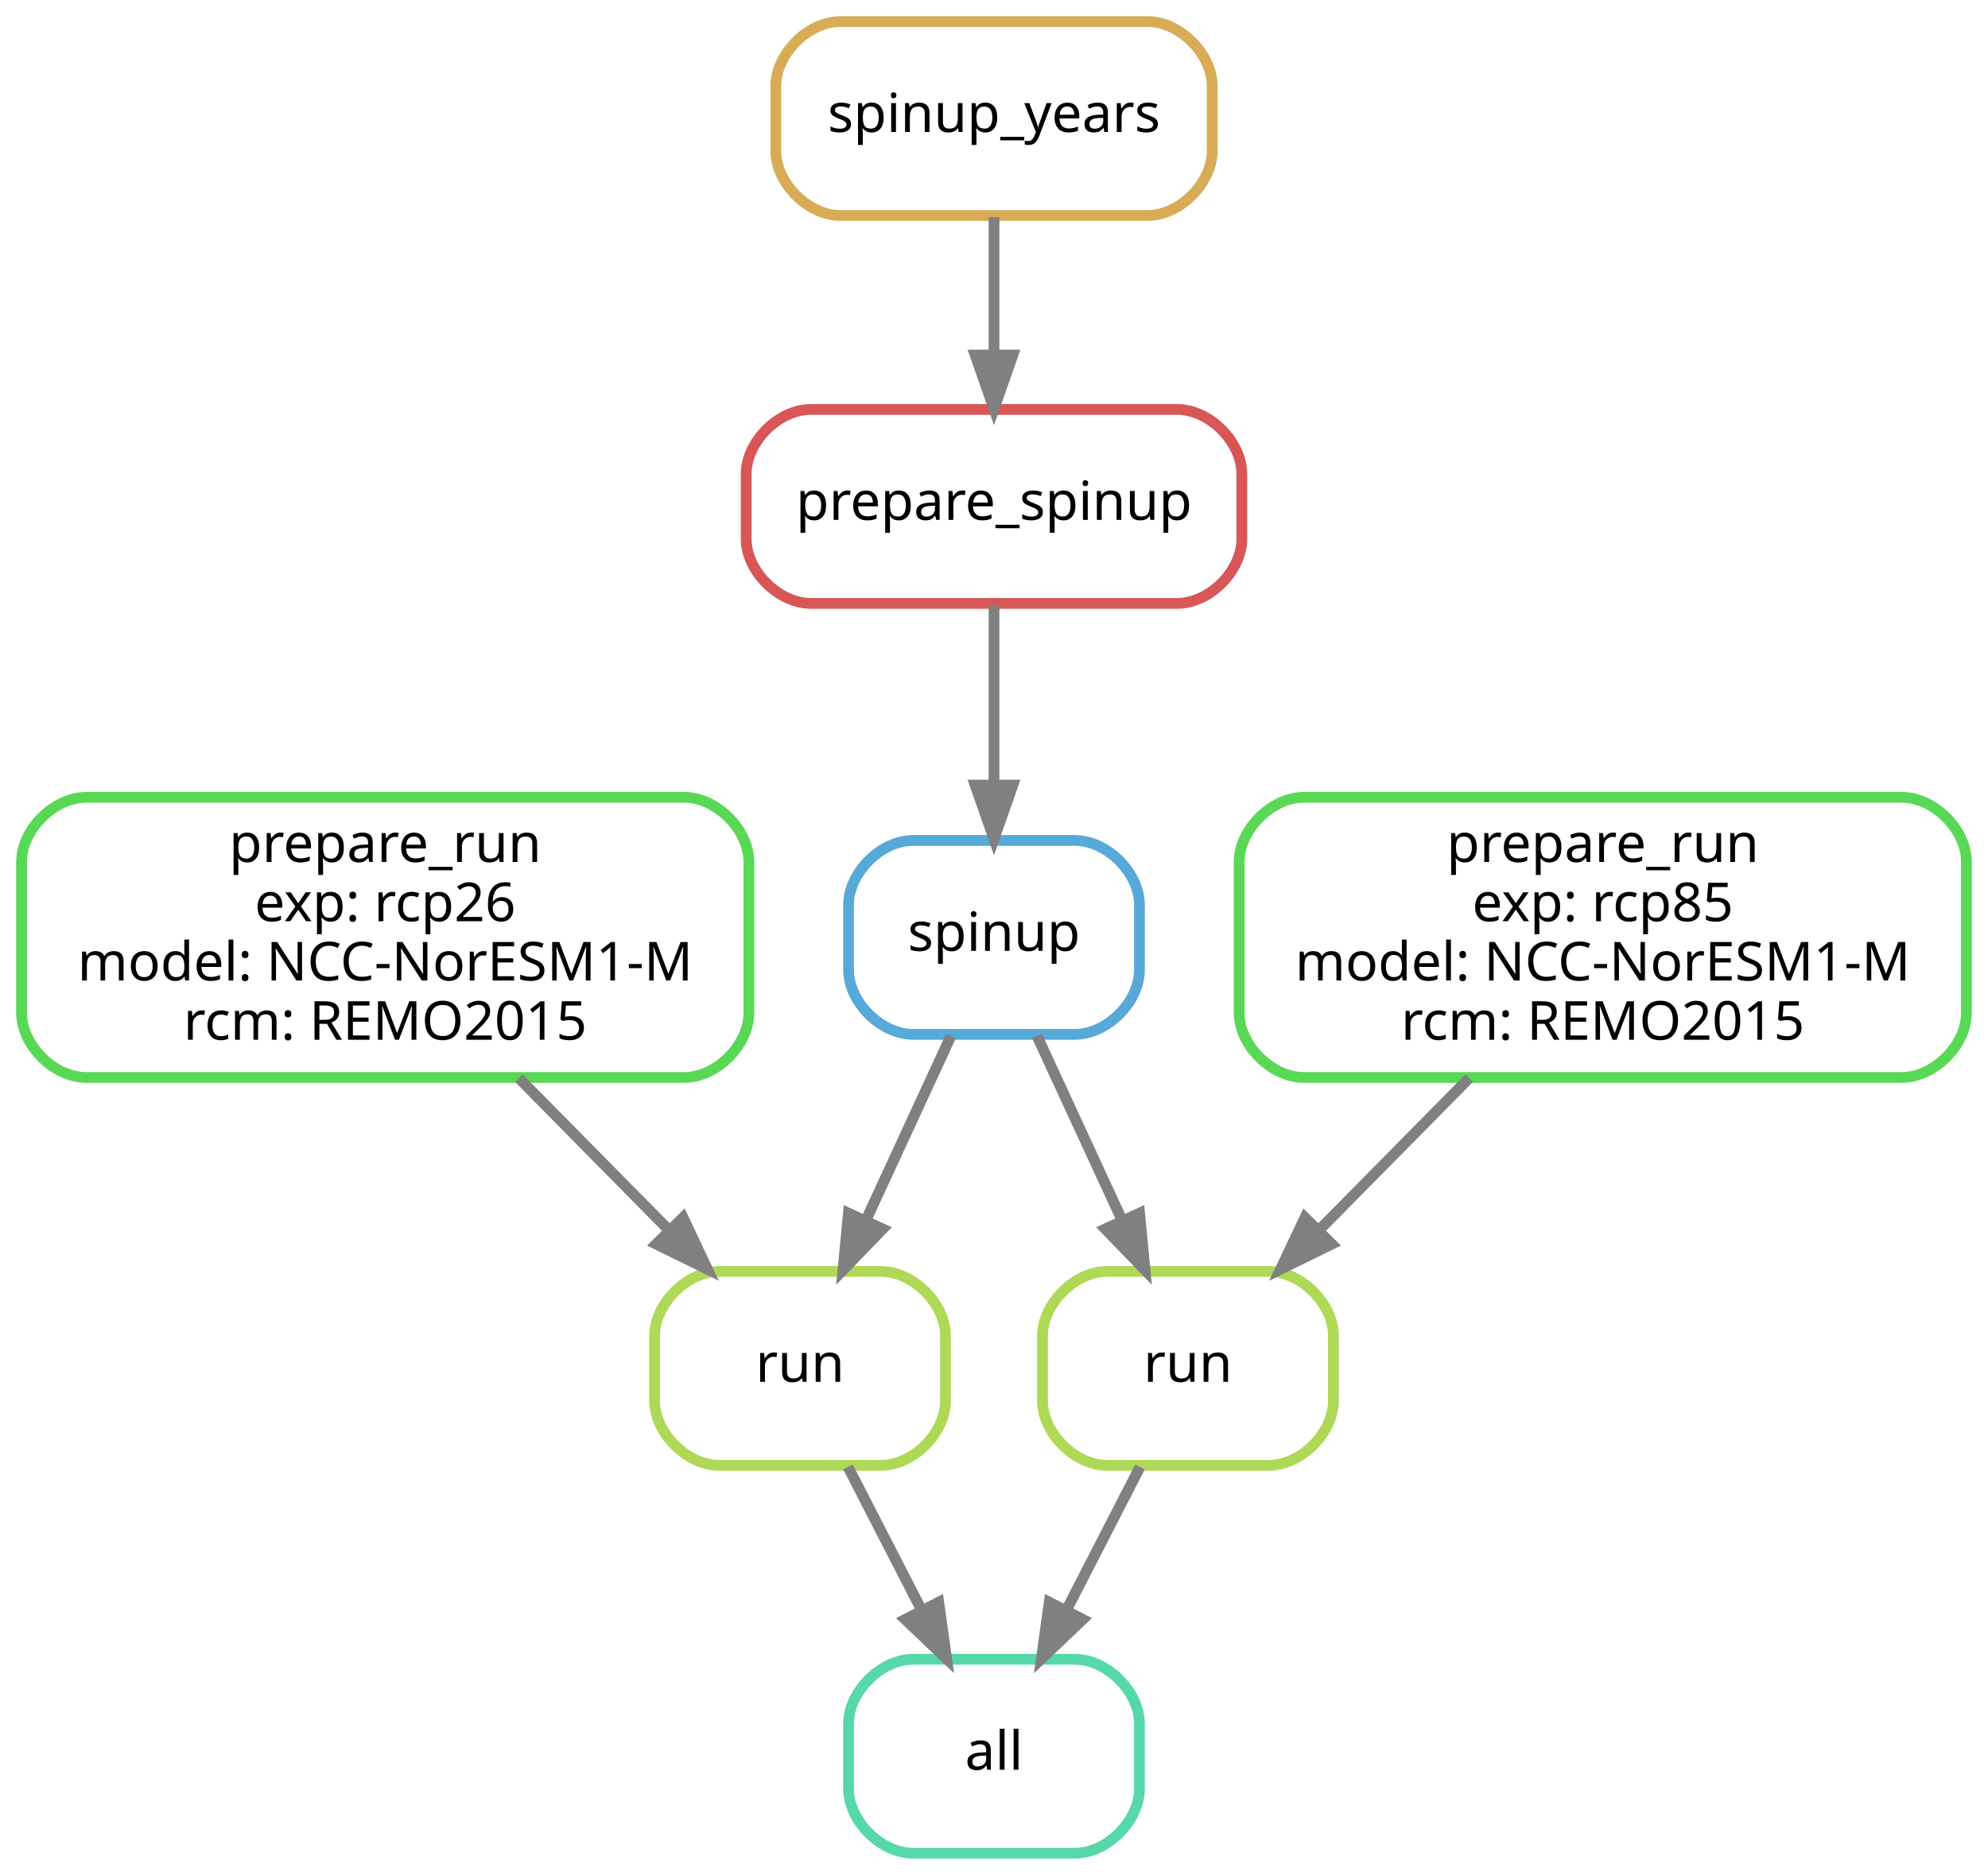
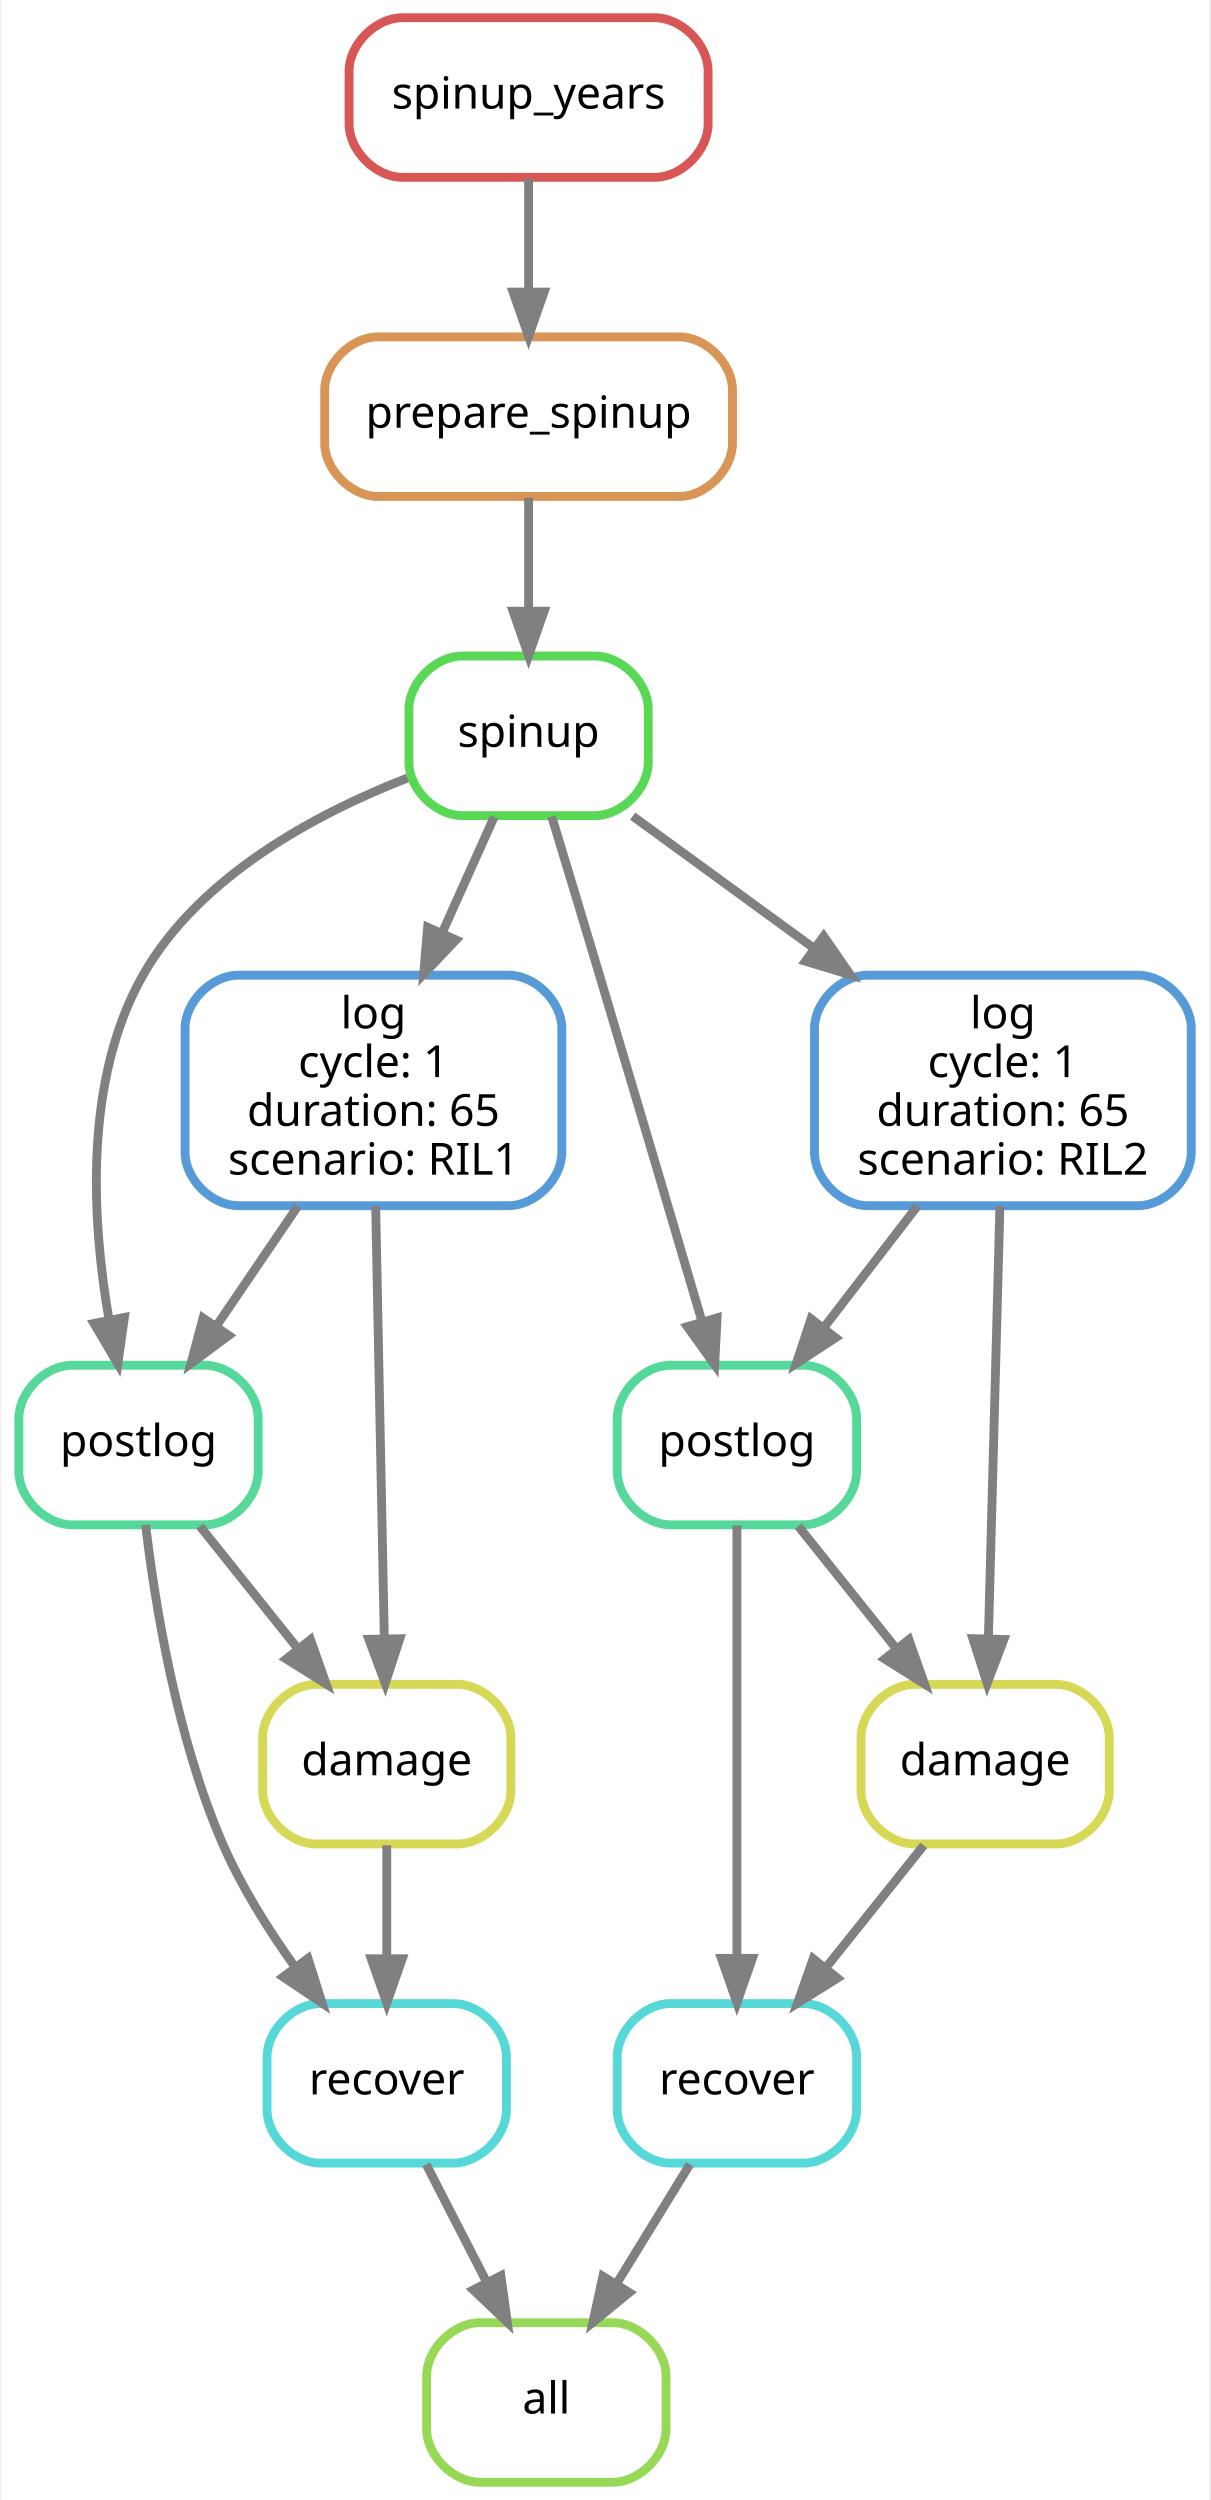
- <svg xmlns="http://www.w3.org/2000/svg" width="369pt" height="348pt" viewBox="0.00 0.00 369.00 348.00">
-   <g id="graph0" class="graph" transform="scale(1 1) rotate(0) translate(4 344)">
-     <polygon fill="white" stroke="transparent" points="-4,4 -4,-344 365,-344 365,4 -4,4" />
+ <svg xmlns="http://www.w3.org/2000/svg" width="273pt" height="564pt" viewBox="0.00 0.00 272.50 564.00">
+   <g id="graph0" class="graph" transform="scale(1 1) rotate(0) translate(4 560)">
+     <polygon fill="white" stroke="transparent" points="-4,4 -4,-560 268.5,-560 268.5,4 -4,4" />
    <g id="node1" class="node">
-       <path fill="none" stroke="#56d8a9" stroke-width="2" d="M195.5,-36C195.5,-36 165.5,-36 165.5,-36 159.5,-36 153.5,-30 153.5,-24 153.5,-24 153.5,-12 153.5,-12 153.5,-6 159.5,0 165.5,0 165.5,0 195.5,0 195.5,0 201.5,0 207.5,-6 207.5,-12 207.5,-12 207.5,-24 207.5,-24 207.5,-30 201.5,-36 195.5,-36" />
-       <text text-anchor="middle" x="180.5" y="-15.5" font-family="sans" font-size="10.00">all</text>
+       <path fill="none" stroke="#97d856" stroke-width="2" d="M134,-36C134,-36 104,-36 104,-36 98,-36 92,-30 92,-24 92,-24 92,-12 92,-12 92,-6 98,0 104,0 104,0 134,0 134,0 140,0 146,-6 146,-12 146,-12 146,-24 146,-24 146,-30 140,-36 134,-36" />
+       <text text-anchor="middle" x="119" y="-15.5" font-family="sans" font-size="10.00">all</text>
    </g>
    <g id="node2" class="node">
-       <path fill="none" stroke="#afd856" stroke-width="2" d="M159.5,-108C159.5,-108 129.5,-108 129.5,-108 123.5,-108 117.5,-102 117.5,-96 117.5,-96 117.5,-84 117.5,-84 117.5,-78 123.5,-72 129.5,-72 129.5,-72 159.5,-72 159.5,-72 165.5,-72 171.5,-78 171.5,-84 171.5,-84 171.5,-96 171.5,-96 171.5,-102 165.5,-108 159.5,-108" />
-       <text text-anchor="middle" x="144.5" y="-87.5" font-family="sans" font-size="10.00">run</text>
+       <path fill="none" stroke="#56d8d8" stroke-width="2" d="M98,-108C98,-108 68,-108 68,-108 62,-108 56,-102 56,-96 56,-96 56,-84 56,-84 56,-78 62,-72 68,-72 68,-72 98,-72 98,-72 104,-72 110,-78 110,-84 110,-84 110,-96 110,-96 110,-102 104,-108 98,-108" />
+       <text text-anchor="middle" x="83" y="-87.5" font-family="sans" font-size="10.00">recover</text>
    </g>
    <g id="edge1" class="edge">
-       <path fill="none" stroke="grey" stroke-width="2" d="M153.4,-71.7C157.5,-63.73 162.45,-54.1 166.99,-45.26" />
-       <polygon fill="grey" stroke="grey" stroke-width="2" points="170.24,-46.6 171.7,-36.1 164.02,-43.4 170.24,-46.6" />
+       <path fill="none" stroke="grey" stroke-width="2" d="M91.9,-71.7C96,-63.73 100.95,-54.1 105.49,-45.26" />
+       <polygon fill="grey" stroke="grey" stroke-width="2" points="108.74,-46.6 110.2,-36.1 102.52,-43.4 108.74,-46.6" />
    </g>
    <g id="node3" class="node">
-       <path fill="none" stroke="#59d856" stroke-width="2" d="M123,-196C123,-196 12,-196 12,-196 6,-196 0,-190 0,-184 0,-184 0,-156 0,-156 0,-150 6,-144 12,-144 12,-144 123,-144 123,-144 129,-144 135,-150 135,-156 135,-156 135,-184 135,-184 135,-190 129,-196 123,-196" />
-       <text text-anchor="middle" x="67.5" y="-184" font-family="sans" font-size="10.00">prepare_run</text>
-       <text text-anchor="middle" x="67.5" y="-173" font-family="sans" font-size="10.00">exp: rcp26</text>
-       <text text-anchor="middle" x="67.5" y="-162" font-family="sans" font-size="10.00">model: NCC-NorESM1-M</text>
-       <text text-anchor="middle" x="67.5" y="-151" font-family="sans" font-size="10.00">rcm: REMO2015</text>
+       <path fill="none" stroke="#56d89a" stroke-width="2" d="M42,-252C42,-252 12,-252 12,-252 6,-252 0,-246 0,-240 0,-240 0,-228 0,-228 0,-222 6,-216 12,-216 12,-216 42,-216 42,-216 48,-216 54,-222 54,-228 54,-228 54,-240 54,-240 54,-246 48,-252 42,-252" />
+       <text text-anchor="middle" x="27" y="-231.5" font-family="sans" font-size="10.00">postlog</text>
    </g>
    <g id="edge3" class="edge">
-       <path fill="none" stroke="grey" stroke-width="2" d="M92.29,-143.89C101.22,-134.84 111.28,-124.65 120.17,-115.65" />
-       <polygon fill="grey" stroke="grey" stroke-width="2" points="122.78,-117.99 127.31,-108.41 117.8,-113.07 122.78,-117.99" />
+       <path fill="none" stroke="grey" stroke-width="2" d="M28.6,-215.99C30.78,-197.61 35.67,-167.76 46,-144 50.18,-134.38 56.25,-124.71 62.26,-116.32" />
+       <polygon fill="grey" stroke="grey" stroke-width="2" points="65.23,-118.19 68.43,-108.09 59.63,-113.99 65.23,-118.19" />
+     </g>
+     <g id="node8" class="node">
+       <path fill="none" stroke="#d6d856" stroke-width="2" d="M99,-180C99,-180 67,-180 67,-180 61,-180 55,-174 55,-168 55,-168 55,-156 55,-156 55,-150 61,-144 67,-144 67,-144 99,-144 99,-144 105,-144 111,-150 111,-156 111,-156 111,-168 111,-168 111,-174 105,-180 99,-180" />
+       <text text-anchor="middle" x="83" y="-159.5" font-family="sans" font-size="10.00">damage</text>
+     </g>
+     <g id="edge11" class="edge">
+       <path fill="none" stroke="grey" stroke-width="2" d="M40.84,-215.7C47.49,-207.39 55.58,-197.28 62.89,-188.14" />
+       <polygon fill="grey" stroke="grey" stroke-width="2" points="65.8,-190.1 69.32,-180.1 60.34,-185.73 65.8,-190.1" />
    </g>
    <g id="node4" class="node">
-       <path fill="none" stroke="#56a9d8" stroke-width="2" d="M195.5,-188C195.5,-188 165.5,-188 165.5,-188 159.5,-188 153.5,-182 153.5,-176 153.5,-176 153.5,-164 153.5,-164 153.5,-158 159.5,-152 165.5,-152 165.5,-152 195.5,-152 195.5,-152 201.5,-152 207.5,-158 207.5,-164 207.5,-164 207.5,-176 207.5,-176 207.5,-182 201.5,-188 195.5,-188" />
-       <text text-anchor="middle" x="180.5" y="-167.5" font-family="sans" font-size="10.00">spinup</text>
+       <path fill="none" stroke="#59d856" stroke-width="2" d="M130,-412C130,-412 100,-412 100,-412 94,-412 88,-406 88,-400 88,-400 88,-388 88,-388 88,-382 94,-376 100,-376 100,-376 130,-376 130,-376 136,-376 142,-382 142,-388 142,-388 142,-400 142,-400 142,-406 136,-412 130,-412" />
+       <text text-anchor="middle" x="115" y="-391.5" font-family="sans" font-size="10.00">spinup</text>
+     </g>
+     <g id="edge5" class="edge">
+       <path fill="none" stroke="grey" stroke-width="2" d="M87.68,-384.49C67.26,-376.53 40.75,-362.45 28,-340 14.55,-316.33 16.46,-284.54 20.37,-262.16" />
+       <polygon fill="grey" stroke="grey" stroke-width="2" points="23.82,-262.8 22.33,-252.31 16.95,-261.43 23.82,-262.8" />
+     </g>
+     <g id="node7" class="node">
+       <path fill="none" stroke="#569ad8" stroke-width="2" d="M110.5,-340C110.5,-340 49.5,-340 49.5,-340 43.5,-340 37.5,-334 37.5,-328 37.5,-328 37.5,-300 37.5,-300 37.5,-294 43.5,-288 49.5,-288 49.5,-288 110.5,-288 110.5,-288 116.5,-288 122.5,-294 122.5,-300 122.5,-300 122.5,-328 122.5,-328 122.5,-334 116.5,-340 110.5,-340" />
+       <text text-anchor="middle" x="80" y="-328" font-family="sans" font-size="10.00">log</text>
+       <text text-anchor="middle" x="80" y="-317" font-family="sans" font-size="10.00">cycle: 1</text>
+       <text text-anchor="middle" x="80" y="-306" font-family="sans" font-size="10.00">duration: 65</text>
+       <text text-anchor="middle" x="80" y="-295" font-family="sans" font-size="10.00">scenario: RIL1</text>
+     </g>
+     <g id="edge9" class="edge">
+       <path fill="none" stroke="grey" stroke-width="2" d="M107.23,-375.69C103.76,-367.96 99.55,-358.57 95.48,-349.5" />
+       <polygon fill="grey" stroke="grey" stroke-width="2" points="98.62,-347.95 91.33,-340.26 92.23,-350.81 98.62,-347.95" />
+     </g>
+     <g id="node10" class="node">
+       <path fill="none" stroke="#56d89a" stroke-width="2" d="M177,-252C177,-252 147,-252 147,-252 141,-252 135,-246 135,-240 135,-240 135,-228 135,-228 135,-222 141,-216 147,-216 147,-216 177,-216 177,-216 183,-216 189,-222 189,-228 189,-228 189,-240 189,-240 189,-246 183,-252 177,-252" />
+       <text text-anchor="middle" x="162" y="-231.5" font-family="sans" font-size="10.00">postlog</text>
+     </g>
+     <g id="edge14" class="edge">
+       <path fill="none" stroke="grey" stroke-width="2" d="M120.21,-375.82C123.36,-365.45 127.43,-351.97 131,-340 138.94,-313.39 147.92,-282.96 154.16,-261.73" />
+       <polygon fill="grey" stroke="grey" stroke-width="2" points="157.52,-262.69 156.98,-252.11 150.81,-260.71 157.52,-262.69" />
+     </g>
+     <g id="node11" class="node">
+       <path fill="none" stroke="#569ad8" stroke-width="2" d="M252.5,-340C252.5,-340 191.5,-340 191.5,-340 185.5,-340 179.5,-334 179.5,-328 179.5,-328 179.5,-300 179.5,-300 179.5,-294 185.5,-288 191.5,-288 191.5,-288 252.5,-288 252.5,-288 258.5,-288 264.5,-294 264.5,-300 264.5,-300 264.5,-328 264.5,-328 264.5,-334 258.5,-340 252.5,-340" />
+       <text text-anchor="middle" x="222" y="-328" font-family="sans" font-size="10.00">log</text>
+       <text text-anchor="middle" x="222" y="-317" font-family="sans" font-size="10.00">cycle: 1</text>
+       <text text-anchor="middle" x="222" y="-306" font-family="sans" font-size="10.00">duration: 65</text>
+       <text text-anchor="middle" x="222" y="-295" font-family="sans" font-size="10.00">scenario: RIL2</text>
+     </g>
+     <g id="edge16" class="edge">
+       <path fill="none" stroke="grey" stroke-width="2" d="M138.48,-375.88C150.4,-367.19 165.26,-356.36 179.13,-346.25" />
+       <polygon fill="grey" stroke="grey" stroke-width="2" points="181.58,-348.79 187.6,-340.07 177.46,-343.14 181.58,-348.79" />
+     </g>
+     <g id="node5" class="node">
+       <path fill="none" stroke="#d89556" stroke-width="2" d="M149,-484C149,-484 81,-484 81,-484 75,-484 69,-478 69,-472 69,-472 69,-460 69,-460 69,-454 75,-448 81,-448 81,-448 149,-448 149,-448 155,-448 161,-454 161,-460 161,-460 161,-472 161,-472 161,-478 155,-484 149,-484" />
+       <text text-anchor="middle" x="115" y="-463.5" font-family="sans" font-size="10.00">prepare_spinup</text>
+     </g>
+     <g id="edge7" class="edge">
+       <path fill="none" stroke="grey" stroke-width="2" d="M115,-447.7C115,-439.98 115,-430.71 115,-422.11" />
+       <polygon fill="grey" stroke="grey" stroke-width="2" points="118.5,-422.1 115,-412.1 111.5,-422.1 118.5,-422.1" />
+     </g>
+     <g id="node6" class="node">
+       <path fill="none" stroke="#d85656" stroke-width="2" d="M143.5,-556C143.5,-556 86.5,-556 86.5,-556 80.5,-556 74.5,-550 74.5,-544 74.5,-544 74.5,-532 74.5,-532 74.5,-526 80.5,-520 86.5,-520 86.5,-520 143.5,-520 143.5,-520 149.5,-520 155.5,-526 155.5,-532 155.5,-532 155.5,-544 155.5,-544 155.5,-550 149.5,-556 143.5,-556" />
+       <text text-anchor="middle" x="115" y="-535.5" font-family="sans" font-size="10.00">spinup_years</text>
+     </g>
+     <g id="edge8" class="edge">
+       <path fill="none" stroke="grey" stroke-width="2" d="M115,-519.7C115,-511.98 115,-502.71 115,-494.11" />
+       <polygon fill="grey" stroke="grey" stroke-width="2" points="118.5,-494.1 115,-484.1 111.5,-494.1 118.5,-494.1" />
+     </g>
+     <g id="edge6" class="edge">
+       <path fill="none" stroke="grey" stroke-width="2" d="M62.94,-287.89C57.04,-279.21 50.42,-269.47 44.48,-260.73" />
+       <polygon fill="grey" stroke="grey" stroke-width="2" points="47.35,-258.71 38.83,-252.41 41.56,-262.65 47.35,-258.71" />
+     </g>
+     <g id="edge10" class="edge">
+       <path fill="none" stroke="grey" stroke-width="2" d="M80.5,-287.89C81.04,-260.95 81.89,-218.27 82.45,-190.45" />
+       <polygon fill="grey" stroke="grey" stroke-width="2" points="85.95,-190.3 82.66,-180.23 78.96,-190.16 85.95,-190.3" />
    </g>
    <g id="edge4" class="edge">
-       <path fill="none" stroke="grey" stroke-width="2" d="M172.51,-151.69C167.9,-141.69 162,-128.91 156.8,-117.65" />
-       <polygon fill="grey" stroke="grey" stroke-width="2" points="159.84,-115.88 152.47,-108.26 153.48,-118.81 159.84,-115.88" />
+       <path fill="none" stroke="grey" stroke-width="2" d="M83,-143.7C83,-135.98 83,-126.71 83,-118.11" />
+       <polygon fill="grey" stroke="grey" stroke-width="2" points="86.5,-118.1 83,-108.1 79.5,-118.1 86.5,-118.1" />
    </g>
-     <g id="node7" class="node">
-       <path fill="none" stroke="#afd856" stroke-width="2" d="M231.5,-108C231.5,-108 201.5,-108 201.5,-108 195.5,-108 189.5,-102 189.5,-96 189.5,-96 189.5,-84 189.5,-84 189.5,-78 195.5,-72 201.5,-72 201.5,-72 231.5,-72 231.5,-72 237.5,-72 243.5,-78 243.5,-84 243.5,-84 243.5,-96 243.5,-96 243.5,-102 237.5,-108 231.5,-108" />
-       <text text-anchor="middle" x="216.5" y="-87.5" font-family="sans" font-size="10.00">run</text>
-     </g>
-     <g id="edge8" class="edge">
-       <path fill="none" stroke="grey" stroke-width="2" d="M188.49,-151.69C193.1,-141.69 199,-128.91 204.2,-117.65" />
-       <polygon fill="grey" stroke="grey" stroke-width="2" points="207.52,-118.81 208.53,-108.26 201.16,-115.88 207.52,-118.81" />
-     </g>
-     <g id="node5" class="node">
-       <path fill="none" stroke="#d85656" stroke-width="2" d="M214.5,-268C214.5,-268 146.5,-268 146.5,-268 140.5,-268 134.5,-262 134.5,-256 134.5,-256 134.5,-244 134.5,-244 134.5,-238 140.5,-232 146.5,-232 146.5,-232 214.5,-232 214.5,-232 220.5,-232 226.5,-238 226.5,-244 226.5,-244 226.5,-256 226.5,-256 226.5,-262 220.5,-268 214.5,-268" />
-       <text text-anchor="middle" x="180.5" y="-247.5" font-family="sans" font-size="10.00">prepare_spinup</text>
-     </g>
-     <g id="edge5" class="edge">
-       <path fill="none" stroke="grey" stroke-width="2" d="M180.5,-231.69C180.5,-221.89 180.5,-209.42 180.5,-198.33" />
-       <polygon fill="grey" stroke="grey" stroke-width="2" points="184,-198.26 180.5,-188.26 177,-198.26 184,-198.26" />
-     </g>
-     <g id="node6" class="node">
-       <path fill="none" stroke="#d8ac56" stroke-width="2" d="M209,-340C209,-340 152,-340 152,-340 146,-340 140,-334 140,-328 140,-328 140,-316 140,-316 140,-310 146,-304 152,-304 152,-304 209,-304 209,-304 215,-304 221,-310 221,-316 221,-316 221,-328 221,-328 221,-334 215,-340 209,-340" />
-       <text text-anchor="middle" x="180.5" y="-319.5" font-family="sans" font-size="10.00">spinup_years</text>
-     </g>
-     <g id="edge6" class="edge">
-       <path fill="none" stroke="grey" stroke-width="2" d="M180.5,-303.7C180.5,-295.98 180.5,-286.71 180.5,-278.11" />
-       <polygon fill="grey" stroke="grey" stroke-width="2" points="184,-278.1 180.5,-268.1 177,-278.1 184,-278.1" />
+     <g id="node9" class="node">
+       <path fill="none" stroke="#56d8d8" stroke-width="2" d="M177,-108C177,-108 147,-108 147,-108 141,-108 135,-102 135,-96 135,-96 135,-84 135,-84 135,-78 141,-72 147,-72 147,-72 177,-72 177,-72 183,-72 189,-78 189,-84 189,-84 189,-96 189,-96 189,-102 183,-108 177,-108" />
+       <text text-anchor="middle" x="162" y="-87.5" font-family="sans" font-size="10.00">recover</text>
    </g>
    <g id="edge2" class="edge">
-       <path fill="none" stroke="grey" stroke-width="2" d="M207.6,-71.7C203.5,-63.73 198.55,-54.1 194.01,-45.26" />
-       <polygon fill="grey" stroke="grey" stroke-width="2" points="196.98,-43.4 189.3,-36.1 190.76,-46.6 196.98,-43.4" />
+       <path fill="none" stroke="grey" stroke-width="2" d="M151.37,-71.7C146.37,-63.56 140.31,-53.69 134.79,-44.7" />
+       <polygon fill="grey" stroke="grey" stroke-width="2" points="137.72,-42.79 129.51,-36.1 131.76,-46.46 137.72,-42.79" />
    </g>
-     <g id="node8" class="node">
-       <path fill="none" stroke="#59d856" stroke-width="2" d="M349,-196C349,-196 238,-196 238,-196 232,-196 226,-190 226,-184 226,-184 226,-156 226,-156 226,-150 232,-144 238,-144 238,-144 349,-144 349,-144 355,-144 361,-150 361,-156 361,-156 361,-184 361,-184 361,-190 355,-196 349,-196" />
-       <text text-anchor="middle" x="293.5" y="-184" font-family="sans" font-size="10.00">prepare_run</text>
-       <text text-anchor="middle" x="293.5" y="-173" font-family="sans" font-size="10.00">exp: rcp85</text>
-       <text text-anchor="middle" x="293.5" y="-162" font-family="sans" font-size="10.00">model: NCC-NorESM1-M</text>
-       <text text-anchor="middle" x="293.5" y="-151" font-family="sans" font-size="10.00">rcm: REMO2015</text>
+     <g id="edge12" class="edge">
+       <path fill="none" stroke="grey" stroke-width="2" d="M162,-215.87C162,-191.67 162,-147.21 162,-118.39" />
+       <polygon fill="grey" stroke="grey" stroke-width="2" points="165.5,-118.19 162,-108.19 158.5,-118.19 165.5,-118.19" />
    </g>
-     <g id="edge7" class="edge">
-       <path fill="none" stroke="grey" stroke-width="2" d="M268.71,-143.89C259.78,-134.84 249.72,-124.65 240.83,-115.65" />
-       <polygon fill="grey" stroke="grey" stroke-width="2" points="243.2,-113.07 233.69,-108.41 238.22,-117.99 243.2,-113.07" />
+     <g id="node12" class="node">
+       <path fill="none" stroke="#d6d856" stroke-width="2" d="M234,-180C234,-180 202,-180 202,-180 196,-180 190,-174 190,-168 190,-168 190,-156 190,-156 190,-150 196,-144 202,-144 202,-144 234,-144 234,-144 240,-144 246,-150 246,-156 246,-156 246,-168 246,-168 246,-174 240,-180 234,-180" />
+       <text text-anchor="middle" x="218" y="-159.5" font-family="sans" font-size="10.00">damage</text>
+     </g>
+     <g id="edge18" class="edge">
+       <path fill="none" stroke="grey" stroke-width="2" d="M175.84,-215.7C182.49,-207.39 190.58,-197.28 197.89,-188.14" />
+       <polygon fill="grey" stroke="grey" stroke-width="2" points="200.8,-190.1 204.32,-180.1 195.34,-185.73 200.8,-190.1" />
+     </g>
+     <g id="edge15" class="edge">
+       <path fill="none" stroke="grey" stroke-width="2" d="M202.69,-287.89C195.94,-279.12 188.36,-269.26 181.58,-260.46" />
+       <polygon fill="grey" stroke="grey" stroke-width="2" points="184.26,-258.2 175.39,-252.41 178.72,-262.47 184.26,-258.2" />
+     </g>
+     <g id="edge17" class="edge">
+       <path fill="none" stroke="grey" stroke-width="2" d="M221.33,-287.89C220.61,-260.95 219.47,-218.27 218.73,-190.45" />
+       <polygon fill="grey" stroke="grey" stroke-width="2" points="222.22,-190.13 218.46,-180.23 215.23,-190.32 222.22,-190.13" />
+     </g>
+     <g id="edge13" class="edge">
+       <path fill="none" stroke="grey" stroke-width="2" d="M204.16,-143.7C197.51,-135.39 189.42,-125.28 182.11,-116.14" />
+       <polygon fill="grey" stroke="grey" stroke-width="2" points="184.66,-113.73 175.68,-108.1 179.2,-118.1 184.66,-113.73" />
    </g>
  </g>
</svg>
